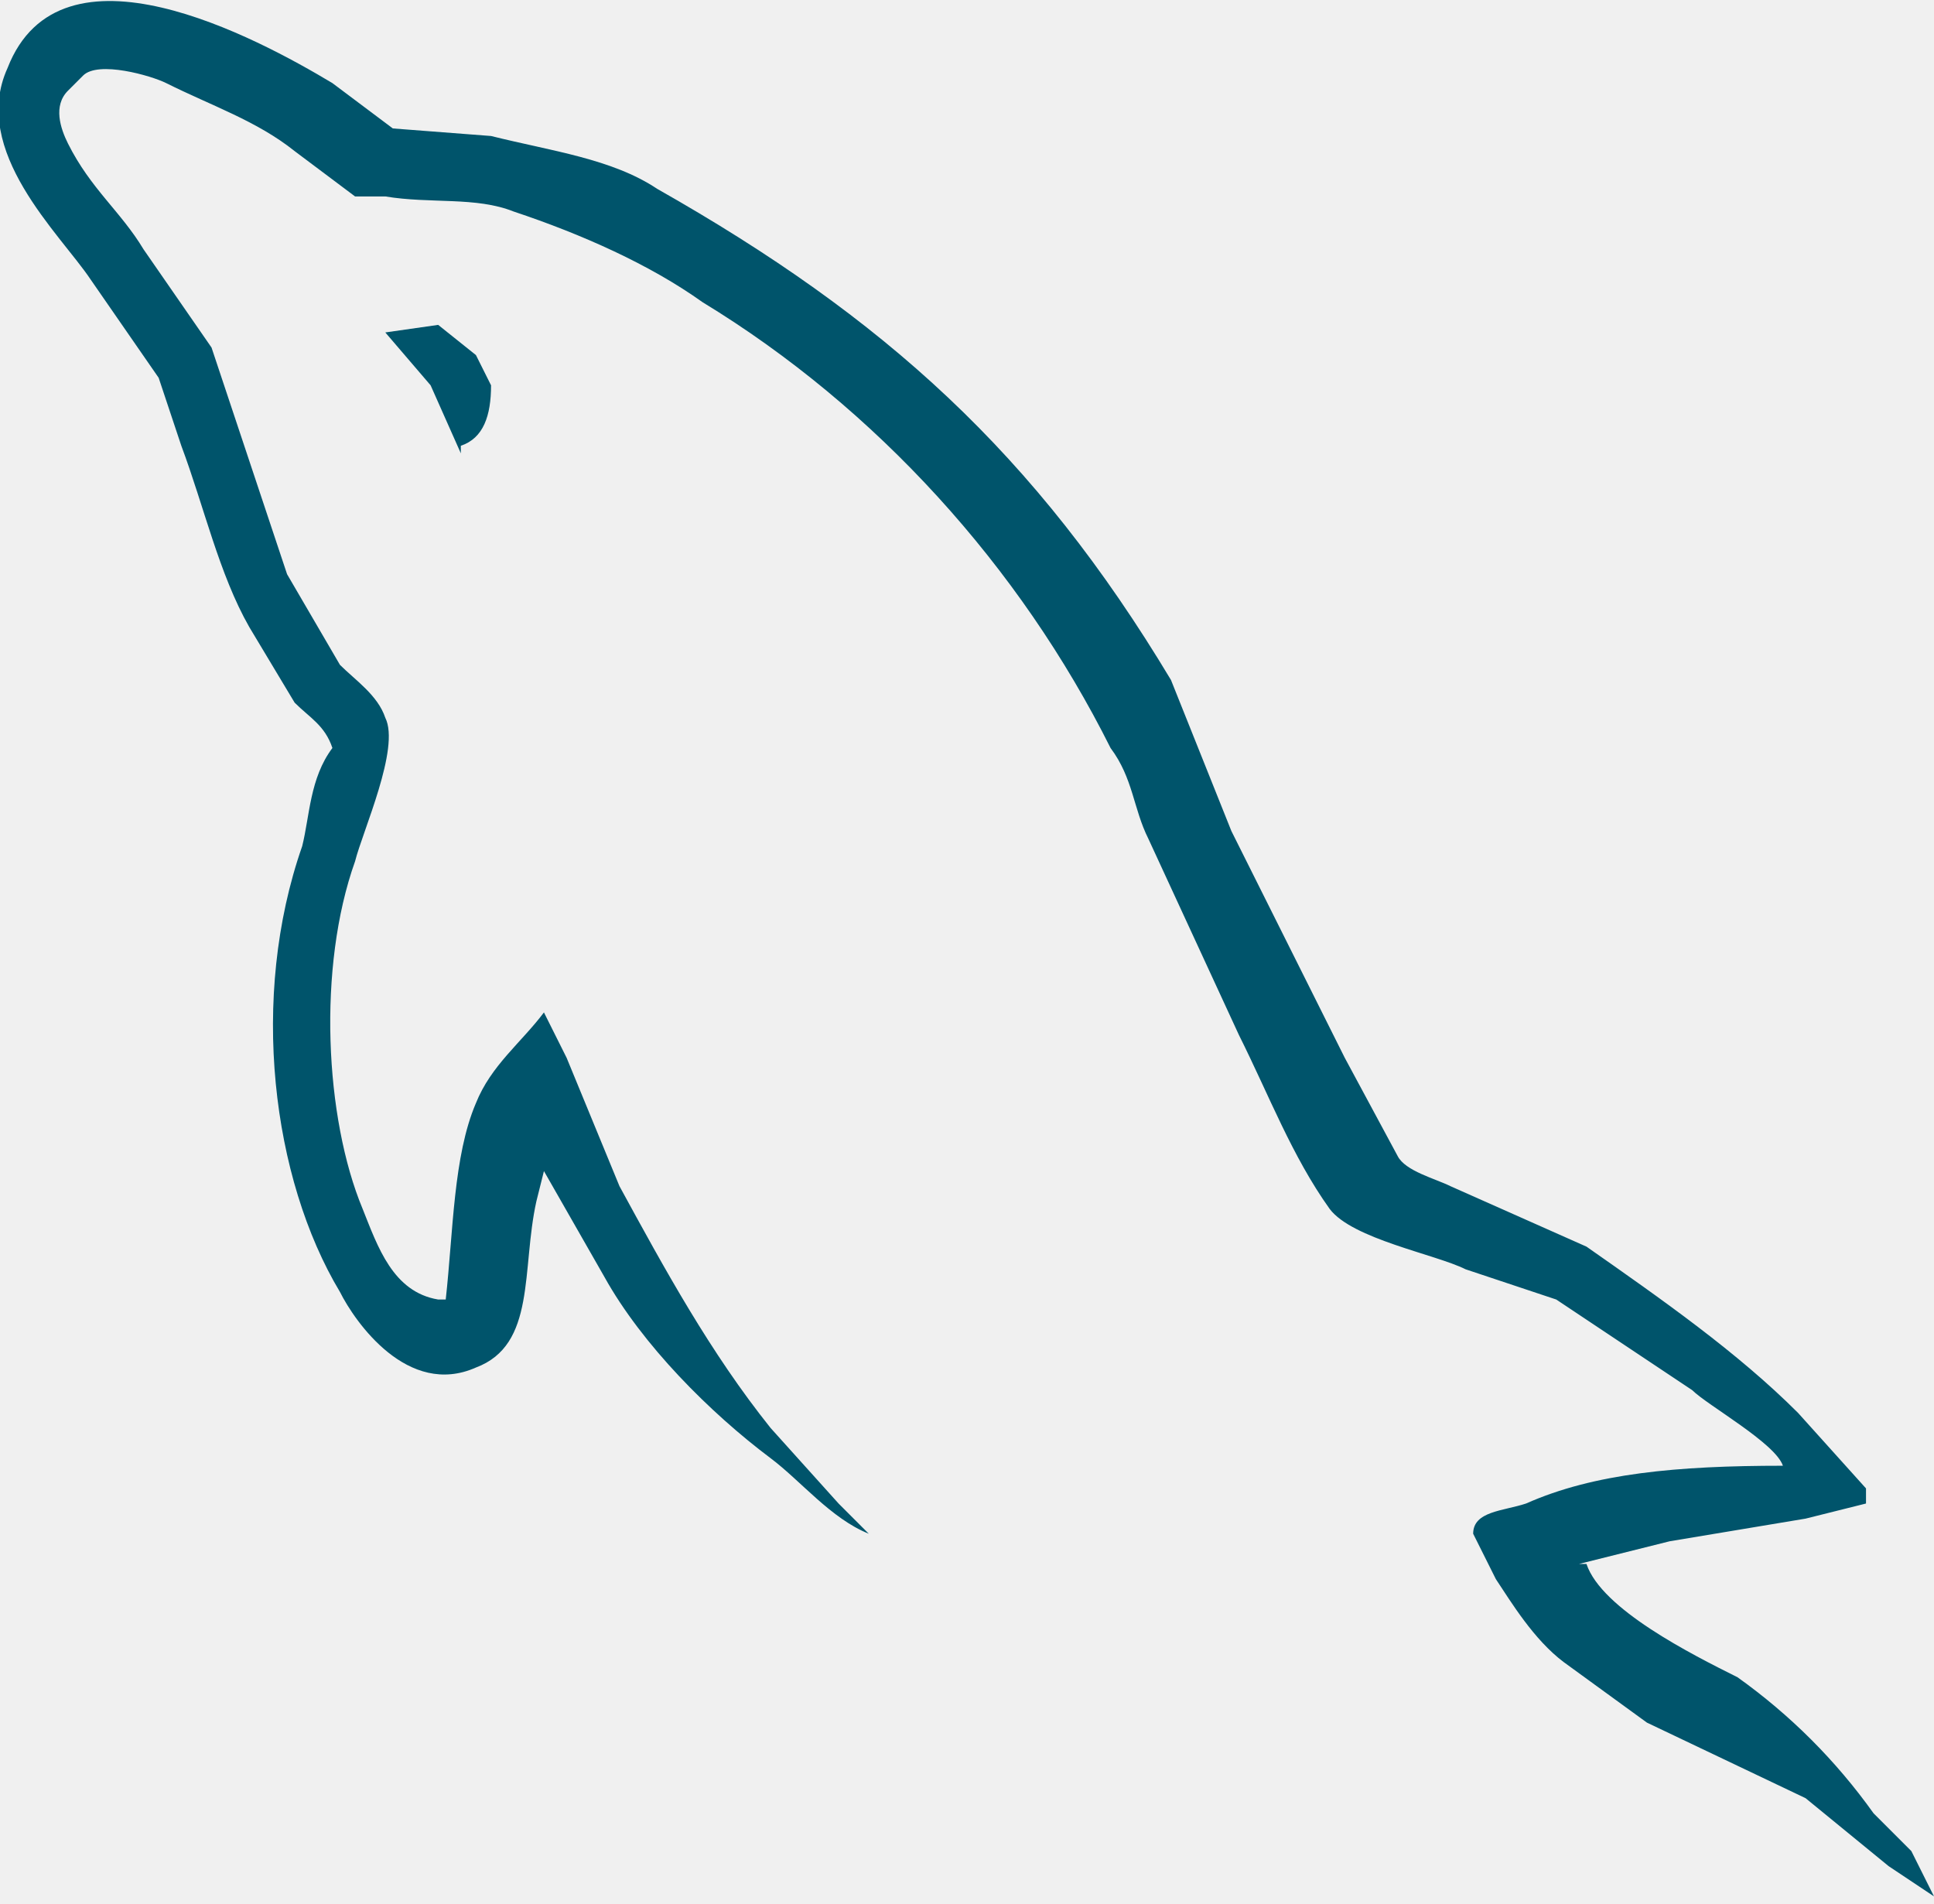
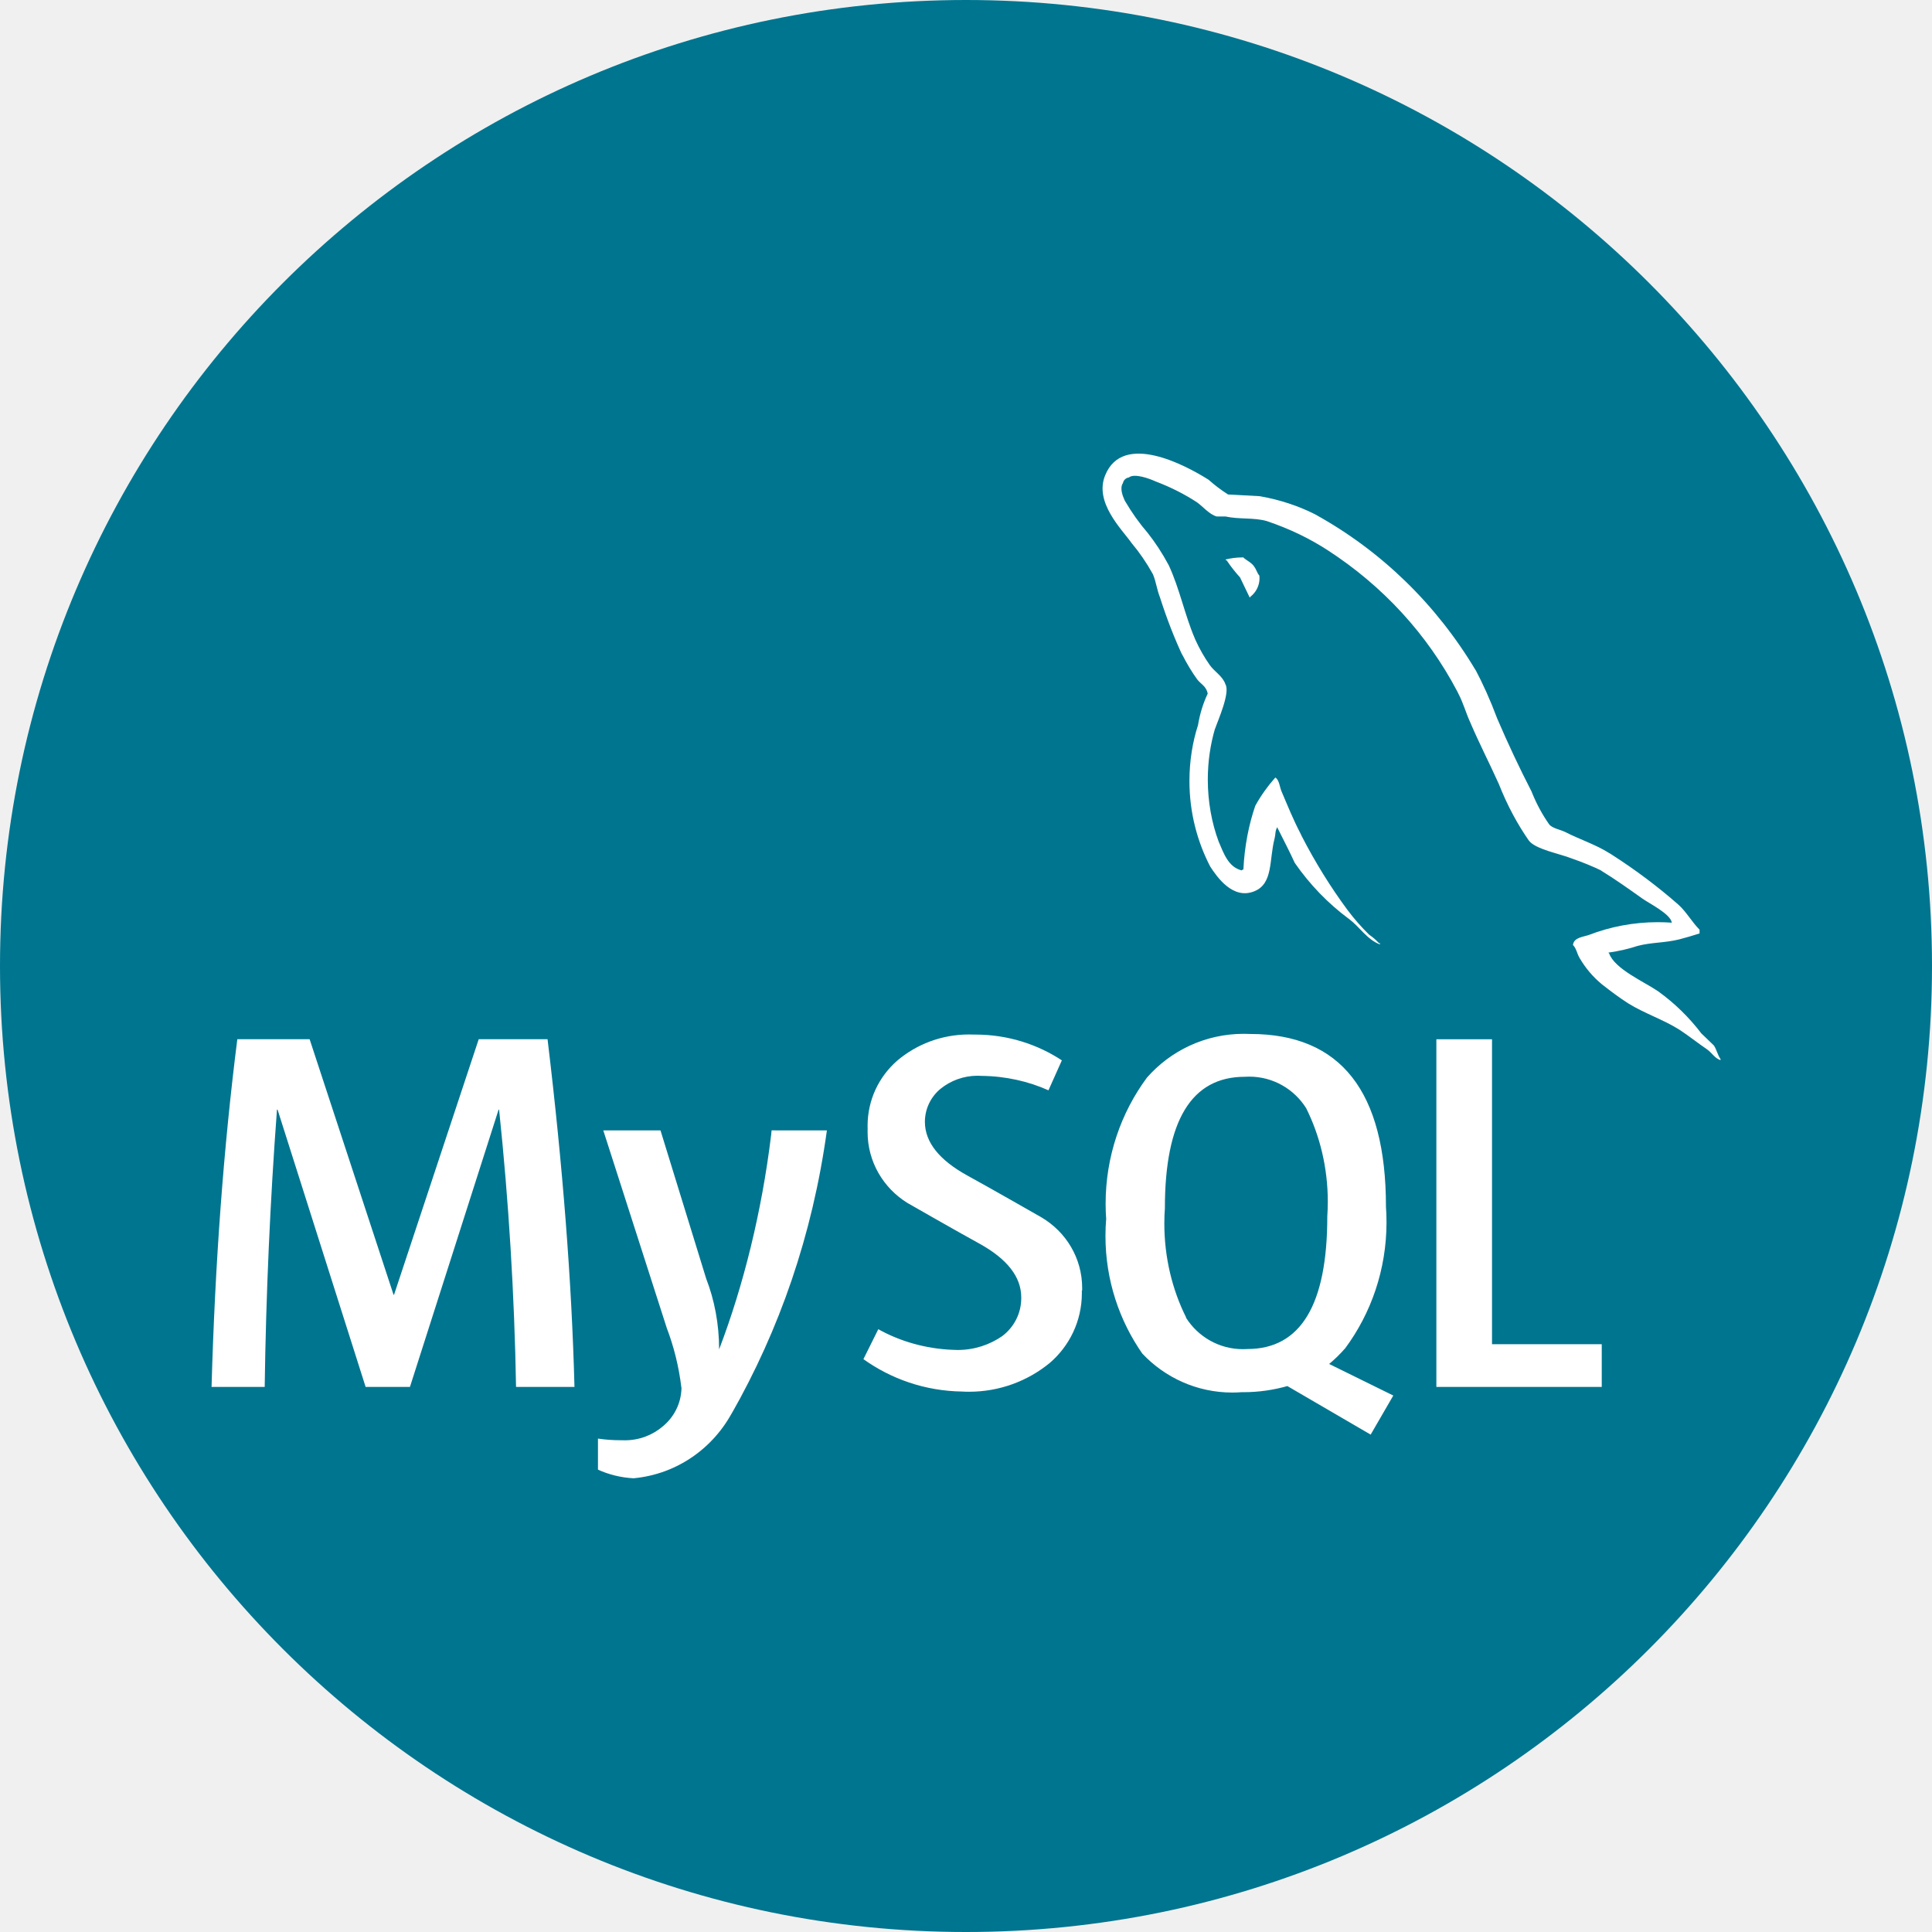
- <svg xmlns="http://www.w3.org/2000/svg" preserveAspectRatio="xMidYMid" viewBox="0 0 256 252">
-   <path d="M236 194c-14 0-25 1-34 5-3 1-7 1-7 4l3 6c2 3 5 8 9 11l11 8 21 10 11 9 6 4-3-6-5-5c-5-7-11-13-18-18-6-3-18-9-20-15h-1l12-3 18-3 8-2v-2l-9-10c-8-8-18-15-28-22l-18-8c-2-1-6-2-7-4l-7-13-15-30-8-20c-18-30-38-48-68-65-6-4-14-5-22-7l-13-1-8-6C34 5 8-9 1 9c-5 11 7 22 11 28l9 13 3 9c3 8 5 17 9 24l6 10c2 2 4 3 5 6-3 4-3 9-4 13-7 20-4 44 5 59 2 4 9 14 18 10 8-3 6-13 8-22l1-4 8 14c5 9 14 18 22 24 4 3 8 8 13 10l-4-4-9-10c-8-10-14-21-20-32l-7-17-3-6c-3 4-7 7-9 12-3 7-3 17-4 26h-1c-6-1-8-7-10-12-5-12-6-32-1-46 1-4 6-15 4-19-1-3-4-5-6-7l-7-12-10-30-9-13c-3-5-7-8-10-14-1-2-2-5 0-7l2-2c2-2 9 0 11 1 6 3 12 5 17 9l8 6h4c6 1 12 0 17 2 9 3 18 7 25 12 23 14 42 35 54 59 3 4 3 8 5 12l12 26c4 8 7 16 12 23 3 4 14 6 18 8l12 4 18 12c2 2 11 7 12 10Z" fill="#00546B" />
-   <path d="m58 43-7 1 6 7 4 9v-1c3-1 4-4 4-8l-2-4-5-4Z" fill="#00546B" />
+ <svg xmlns="http://www.w3.org/2000/svg" fill="#ffffff" width="800px" height="800px" viewBox="-3.2 -3.2 38.40 38.40" version="1.1" stroke="#ffffff" stroke-width="0">
+   <g id="SVGRepo_bgCarrier" stroke-width="0">
+     <rect x="-3.2" y="-3.2" width="38.40" height="38.40" rx="19.2" fill="#00758f" strokewidth="0" />
+   </g>
+   <g id="SVGRepo_tracerCarrier" stroke-linecap="round" stroke-linejoin="round" />
+   <g id="SVGRepo_iconCarrier">
+     <path d="M30.026 15.139c-0.082-0.006-0.177-0.010-0.273-0.010-0.484 0-0.947 0.090-1.373 0.254l0.026-0.009c-0.125 0.050-0.325 0.050-0.342 0.209 0.069 0.066 0.079 0.175 0.137 0.267 0.117 0.198 0.261 0.366 0.429 0.506l0.003 0.003c0.175 0.137 0.35 0.27 0.534 0.387 0.325 0.2 0.694 0.319 1.012 0.52 0.181 0.117 0.366 0.266 0.55 0.391 0.091 0.062 0.15 0.175 0.267 0.215v-0.025c-0.057-0.075-0.075-0.184-0.131-0.267-0.084-0.084-0.167-0.159-0.25-0.241-0.248-0.325-0.535-0.603-0.857-0.835l-0.012-0.008c-0.267-0.182-0.852-0.437-0.962-0.744l-0.016-0.018c0.218-0.031 0.412-0.077 0.599-0.139l-0.024 0.007c0.284-0.075 0.544-0.059 0.837-0.132 0.132-0.034 0.266-0.075 0.4-0.117v-0.075c-0.15-0.15-0.262-0.354-0.417-0.494-0.409-0.36-0.86-0.698-1.335-1.002l-0.045-0.027c-0.262-0.167-0.595-0.275-0.871-0.417-0.1-0.050-0.267-0.075-0.325-0.159-0.13-0.185-0.245-0.397-0.336-0.621l-0.008-0.022q-0.368-0.714-0.684-1.453c-0.144-0.383-0.287-0.697-0.448-1.001l0.023 0.047c-0.786-1.319-1.881-2.379-3.188-3.102l-0.043-0.022c-0.309-0.153-0.668-0.272-1.045-0.339l-0.025-0.004c-0.209-0.010-0.417-0.025-0.625-0.034-0.146-0.094-0.272-0.19-0.39-0.296l0.003 0.003c-0.475-0.3-1.704-0.95-2.054-0.090-0.225 0.542 0.334 1.077 0.527 1.352 0.154 0.183 0.294 0.388 0.415 0.605l0.010 0.020c0.059 0.145 0.075 0.294 0.134 0.445 0.145 0.452 0.292 0.823 0.459 1.182l-0.026-0.062c0.099 0.199 0.202 0.368 0.317 0.528l-0.008-0.012c0.067 0.091 0.182 0.134 0.209 0.284-0.086 0.181-0.153 0.391-0.19 0.61l-0.002 0.014c-0.108 0.332-0.171 0.715-0.171 1.112 0 0.621 0.153 1.206 0.423 1.72l-0.010-0.020c0.134 0.207 0.452 0.667 0.878 0.491 0.375-0.15 0.292-0.625 0.4-1.043 0.025-0.1 0.009-0.166 0.060-0.234v0.019c0.117 0.235 0.235 0.459 0.342 0.694 0.302 0.435 0.661 0.805 1.071 1.11l0.013 0.009c0.2 0.15 0.359 0.41 0.609 0.502v-0.025h-0.019c-0.057-0.062-0.12-0.117-0.189-0.164l-0.004-0.002c-0.155-0.152-0.299-0.316-0.429-0.489l-0.008-0.011c-0.326-0.44-0.636-0.938-0.905-1.461l-0.029-0.061c-0.137-0.262-0.252-0.545-0.362-0.804-0.050-0.1-0.050-0.25-0.134-0.3-0.148 0.166-0.281 0.351-0.392 0.55l-0.008 0.016c-0.128 0.373-0.212 0.804-0.234 1.251l-0 0.011c-0.034 0.009-0.017 0-0.034 0.018-0.267-0.065-0.359-0.342-0.459-0.575-0.136-0.366-0.215-0.79-0.215-1.231 0-0.356 0.051-0.7 0.147-1.025l-0.006 0.026c0.059-0.175 0.309-0.727 0.209-0.895-0.052-0.159-0.217-0.25-0.309-0.379-0.109-0.154-0.209-0.329-0.292-0.514l-0.008-0.020c-0.2-0.467-0.3-0.985-0.517-1.452-0.131-0.244-0.269-0.454-0.424-0.65l0.007 0.009c-0.165-0.191-0.317-0.404-0.449-0.63l-0.011-0.020c-0.041-0.091-0.1-0.242-0.034-0.342 0.012-0.058 0.058-0.103 0.117-0.112l0.001-0c0.11-0.090 0.419 0.027 0.527 0.077 0.317 0.12 0.59 0.261 0.843 0.427l-0.016-0.010c0.117 0.082 0.244 0.241 0.394 0.282h0.175c0.267 0.059 0.569 0.018 0.819 0.091 0.459 0.155 0.856 0.349 1.223 0.587l-0.021-0.013c1.104 0.713 1.988 1.677 2.586 2.816l0.020 0.041c0.1 0.192 0.144 0.369 0.235 0.569 0.175 0.412 0.391 0.829 0.569 1.227 0.169 0.428 0.369 0.798 0.607 1.139l-0.012-0.018c0.125 0.175 0.627 0.266 0.852 0.357 0.237 0.083 0.427 0.162 0.611 0.251l-0.037-0.016c0.287 0.175 0.567 0.375 0.837 0.567 0.137 0.095 0.554 0.304 0.579 0.472zM18.302 22.452c0 0.015 0.001 0.032 0.001 0.049 0 0.558-0.249 1.057-0.643 1.393l-0.003 0.002c-0.432 0.352-0.989 0.566-1.596 0.566-0.047 0-0.094-0.001-0.14-0.004l0.006 0c-0.739-0.010-1.419-0.25-1.976-0.651l0.010 0.007 0.296-0.595c0.429 0.24 0.939 0.389 1.481 0.41l0.006 0c0.027 0.002 0.058 0.003 0.090 0.003 0.332 0 0.641-0.104 0.894-0.281l-0.005 0.003c0.229-0.174 0.375-0.446 0.375-0.752 0-0.006-0-0.011-0-0.017v0.001c0-0.412-0.287-0.762-0.81-1.056-0.485-0.266-1.453-0.821-1.453-0.821-0.478-0.296-0.791-0.817-0.791-1.411 0-0.021 0-0.042 0.001-0.063l-0 0.003c-0.001-0.019-0.001-0.041-0.001-0.063 0-0.515 0.227-0.977 0.586-1.291l0.002-0.002c0.382-0.324 0.881-0.521 1.426-0.521 0.035 0 0.069 0.001 0.103 0.002l-0.005-0c0.009-0 0.020-0 0.031-0 0.639 0 1.234 0.191 1.73 0.52l-0.012-0.007-0.266 0.595c-0.391-0.176-0.847-0.282-1.327-0.287l-0.002-0c-0.024-0.002-0.051-0.003-0.079-0.003-0.28 0-0.538 0.098-0.74 0.262l0.002-0.002c-0.189 0.157-0.309 0.392-0.31 0.655v0c0 0.41 0.292 0.762 0.832 1.062 0.491 0.269 1.483 0.837 1.483 0.837 0.488 0.287 0.811 0.809 0.811 1.407 0 0.018-0 0.037-0.001 0.055l0-0.003zM20.374 22.983c-0.273-0.545-0.432-1.187-0.432-1.866 0-0.107 0.004-0.213 0.012-0.317l-0.001 0.014q0-2.611 1.587-2.612c0.026-0.002 0.057-0.003 0.089-0.003 0.475 0 0.892 0.248 1.129 0.622l0.003 0.005c0.271 0.542 0.43 1.182 0.43 1.858 0 0.104-0.004 0.207-0.011 0.309l0.001-0.014q0 2.632-1.587 2.634c-0.027 0.002-0.058 0.003-0.089 0.003-0.475 0-0.893-0.248-1.13-0.622l-0.003-0.005zM24.488 24.535l-1.27-0.625c0.116-0.097 0.22-0.199 0.316-0.309l0.003-0.003c0.513-0.692 0.821-1.563 0.821-2.505 0-0.109-0.004-0.217-0.012-0.324l0.001 0.014q0-3.43-2.693-3.432c-0.040-0.002-0.087-0.003-0.134-0.003-0.767 0-1.456 0.337-1.925 0.872l-0.002 0.003c-0.511 0.692-0.818 1.562-0.818 2.504 0 0.106 0.004 0.211 0.012 0.315l-0.001-0.014c-0.009 0.101-0.014 0.219-0.014 0.338 0 0.874 0.274 1.684 0.74 2.349l-0.009-0.013c0.449 0.478 1.086 0.776 1.791 0.776 0.066 0 0.131-0.003 0.195-0.008l-0.009 0.001c0.009 0 0.021 0 0.032 0 0.311 0 0.612-0.045 0.897-0.128l-0.022 0.006 1.656 0.965 0.45-0.777zM28.636 24.366h-3.287v-6.91h1.106v6.061h2.181zM13.235 19.268c-0.287 2.084-0.944 3.965-1.905 5.65l0.040-0.077c-0.385 0.741-1.113 1.257-1.968 1.34l-0.010 0.001c-0.259-0.014-0.5-0.076-0.719-0.177l0.012 0.005v-0.617c0.137 0.021 0.295 0.033 0.456 0.033 0.009 0 0.018-0 0.028-0h-0.001c0.016 0.001 0.034 0.001 0.052 0.001 0.289 0 0.554-0.105 0.758-0.28l-0.002 0.001c0.22-0.181 0.361-0.451 0.369-0.755l0-0.001c-0.053-0.438-0.154-0.837-0.299-1.214l0.012 0.034-1.267-3.944h1.137l0.909 2.949c0.162 0.416 0.256 0.898 0.256 1.401 0 0.001 0 0.002 0 0.002v-0c0.482-1.262 0.848-2.734 1.034-4.261l0.009-0.092zM8.215 24.366h-1.158q-0.049-2.761-0.337-5.511h-0.010l-1.762 5.511h-0.881l-1.75-5.511h-0.012q-0.205 2.751-0.244 5.511h-1.056q0.103-3.685 0.512-6.911h1.437l1.668 5.079h0.010l1.683-5.079h1.368q0.454 3.777 0.535 6.911zM21.505 7.879c-0.002 0-0.005-0-0.008-0-0.119 0-0.234 0.015-0.344 0.043l0.010-0.002v0.016h0.017c0.086 0.128 0.174 0.239 0.269 0.343l-0.002-0.002c0.067 0.134 0.125 0.267 0.192 0.4l0.017-0.019c0.109-0.086 0.178-0.218 0.178-0.366 0-0.018-0.001-0.035-0.003-0.053l0 0.002c-0.050-0.059-0.057-0.117-0.1-0.175-0.050-0.084-0.157-0.125-0.225-0.191z" />
+   </g>
</svg>
